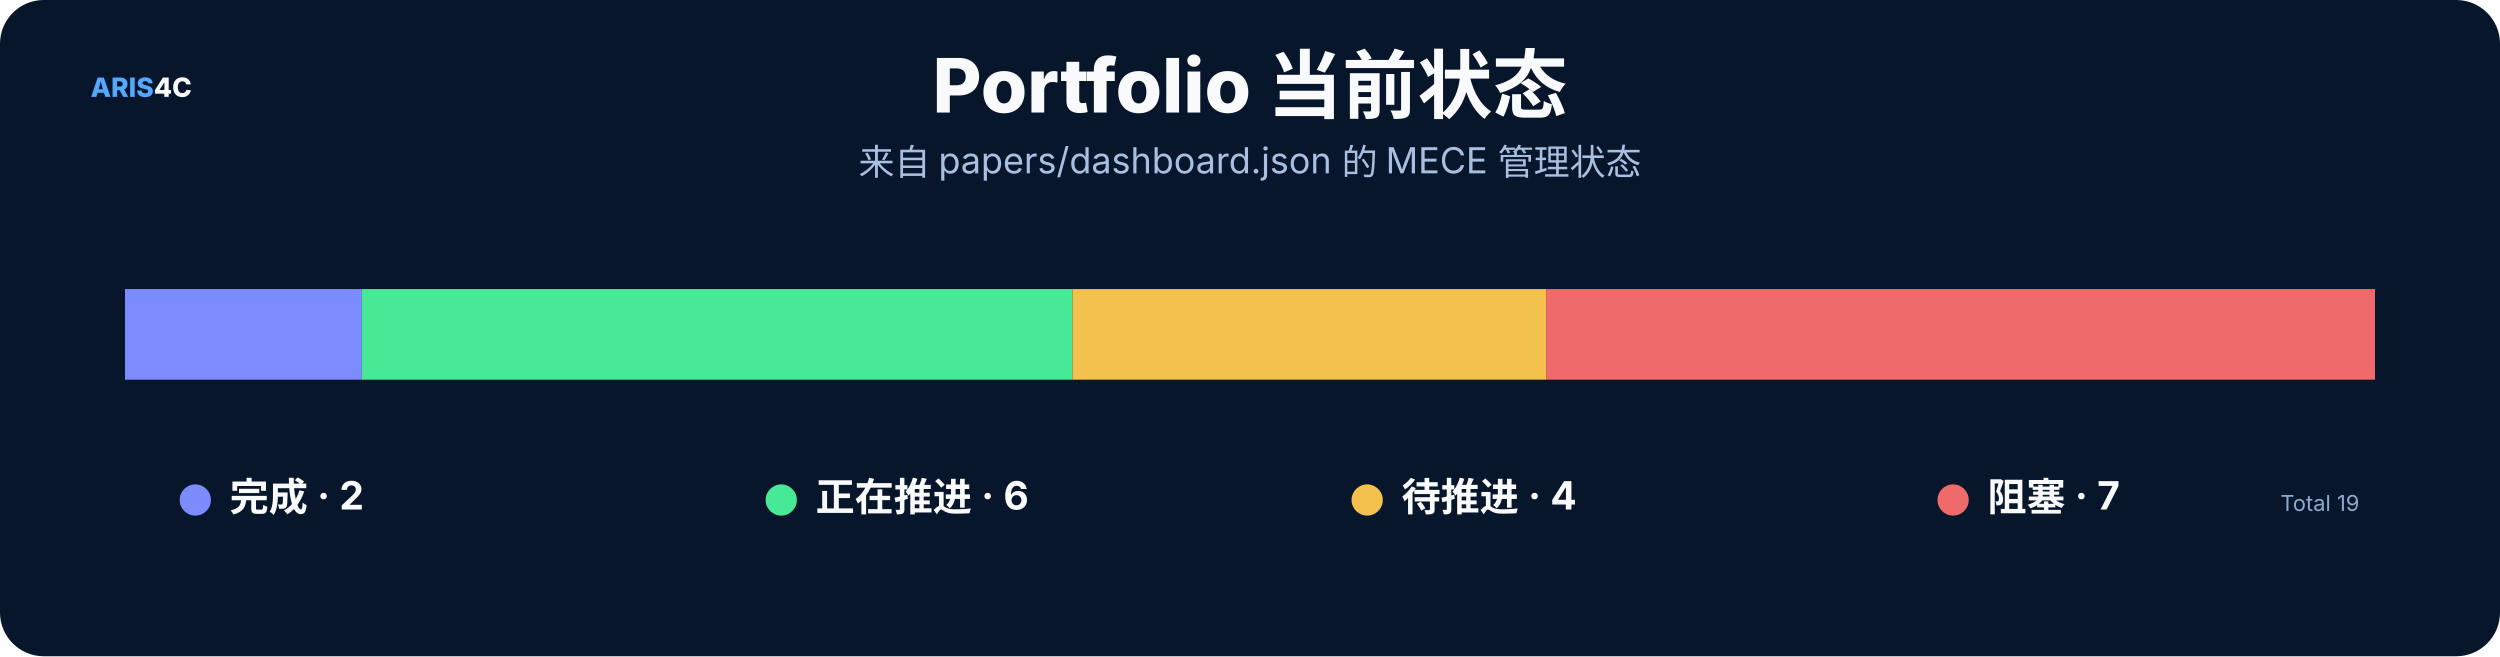
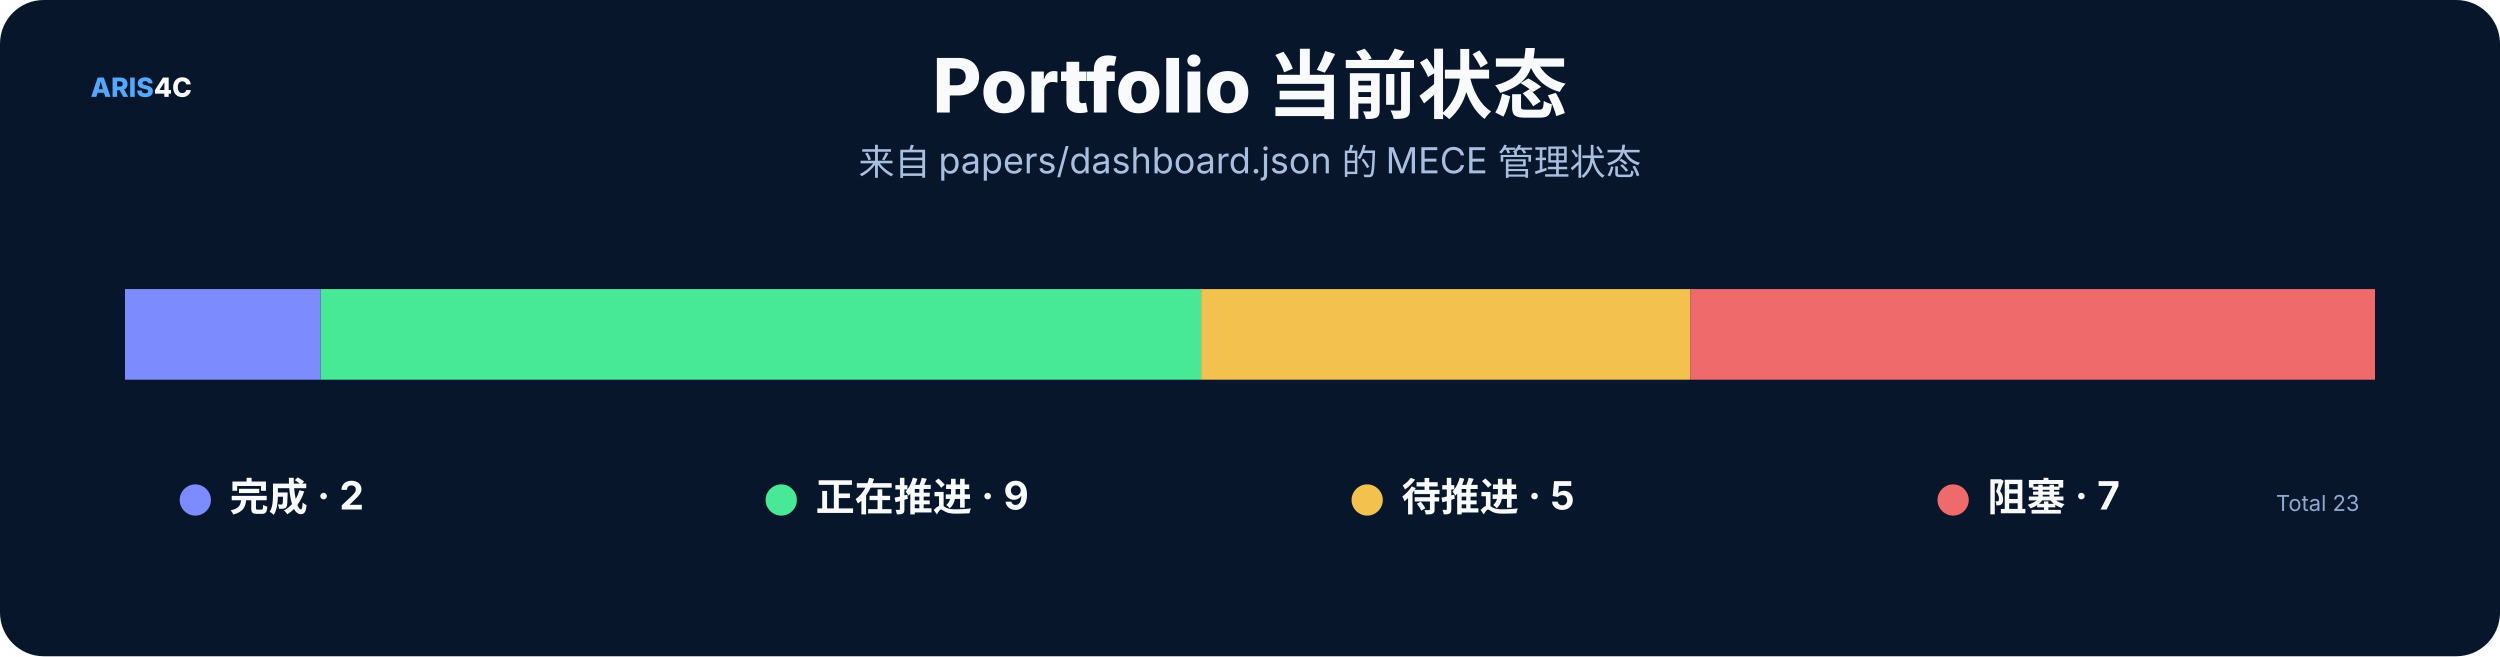
<svg xmlns="http://www.w3.org/2000/svg" width="1600" height="420" viewBox="0 0 1600 420" role="img">
  <rect width="1600" height="420" rx="28" fill="#07162b" />
  <style>text{font-family:Inter,"Noto Sans SC","Microsoft YaHei","PingFang SC",system-ui,sans-serif}.t{font-size:48px;font-weight:800;fill:#f8fafc}.s{font-size:23px;fill:#a9bfe0}.h{font-size:25px;font-weight:750;fill:#f8fafc}.b{font-size:17px;fill:#c8d7ec}.m{font-size:14px;fill:#8da9ce}.k{font-size:16px;font-weight:700;fill:#66e7a4}.n{font-size:17px;font-weight:800;fill:#54a9ff}.metric{font-size:38px;font-weight:800;fill:#f8fafc}</style>
  <text x="58" y="62" class="n">ARIS<tspan fill="#f8fafc">4C</tspan>
  </text>
-   <text x="800.0" y="72" text-anchor="middle" class="t">Portfolio 当前状态</text>
-   <text x="800.0" y="112" text-anchor="middle" class="s">来自 papers/dashboard.json 的 MECE 管理状态</text>
-   <rect x="80.0" y="185" width="151.6" height="58" fill="#7c8cff" />
-   <rect x="231.6" y="185" width="454.7" height="58" fill="#48e996" />
-   <rect x="686.3" y="185" width="303.2" height="58" fill="#f2c14e" />
-   <rect x="989.5" y="185" width="530.5" height="58" fill="#ef6a6a" />
+   <text x="800" y="72" text-anchor="middle" class="t">Portfolio 当前状态</text>
+   <text x="800" y="112" text-anchor="middle" class="s">来自 papers/dashboard.json 的 MECE 管理状态</text>
+   <rect x="80.0" y="185" width="125.2" height="58" fill="#7c8cff" />
+   <rect x="205.2" y="185" width="563.5" height="58" fill="#48e996" />
+   <rect x="768.7" y="185" width="313.0" height="58" fill="#f2c14e" />
+   <rect x="1081.7" y="185" width="438.3" height="58" fill="#ef6a6a" />
  <circle cx="125" cy="320" r="10" fill="#7c8cff" />
  <text x="147" y="327" class="h">完成 · 2</text>
  <circle cx="500" cy="320" r="10" fill="#48e996" />
-   <text x="522" y="327" class="h">正在推进 · 6</text>
+   <text x="522" y="327" class="h">正在推进 · 9</text>
  <circle cx="875" cy="320" r="10" fill="#f2c14e" />
-   <text x="897" y="327" class="h">待推进 · 4</text>
+   <text x="897" y="327" class="h">待推进 · 5</text>
  <circle cx="1250" cy="320" r="10" fill="#ef6a6a" />
  <text x="1272" y="327" class="h">阻塞 · 7</text>
-   <text x="1510" y="327" text-anchor="end" class="m">Total 19</text>
+   <text x="1510" y="327" text-anchor="end" class="m">Total 23</text>
</svg>
